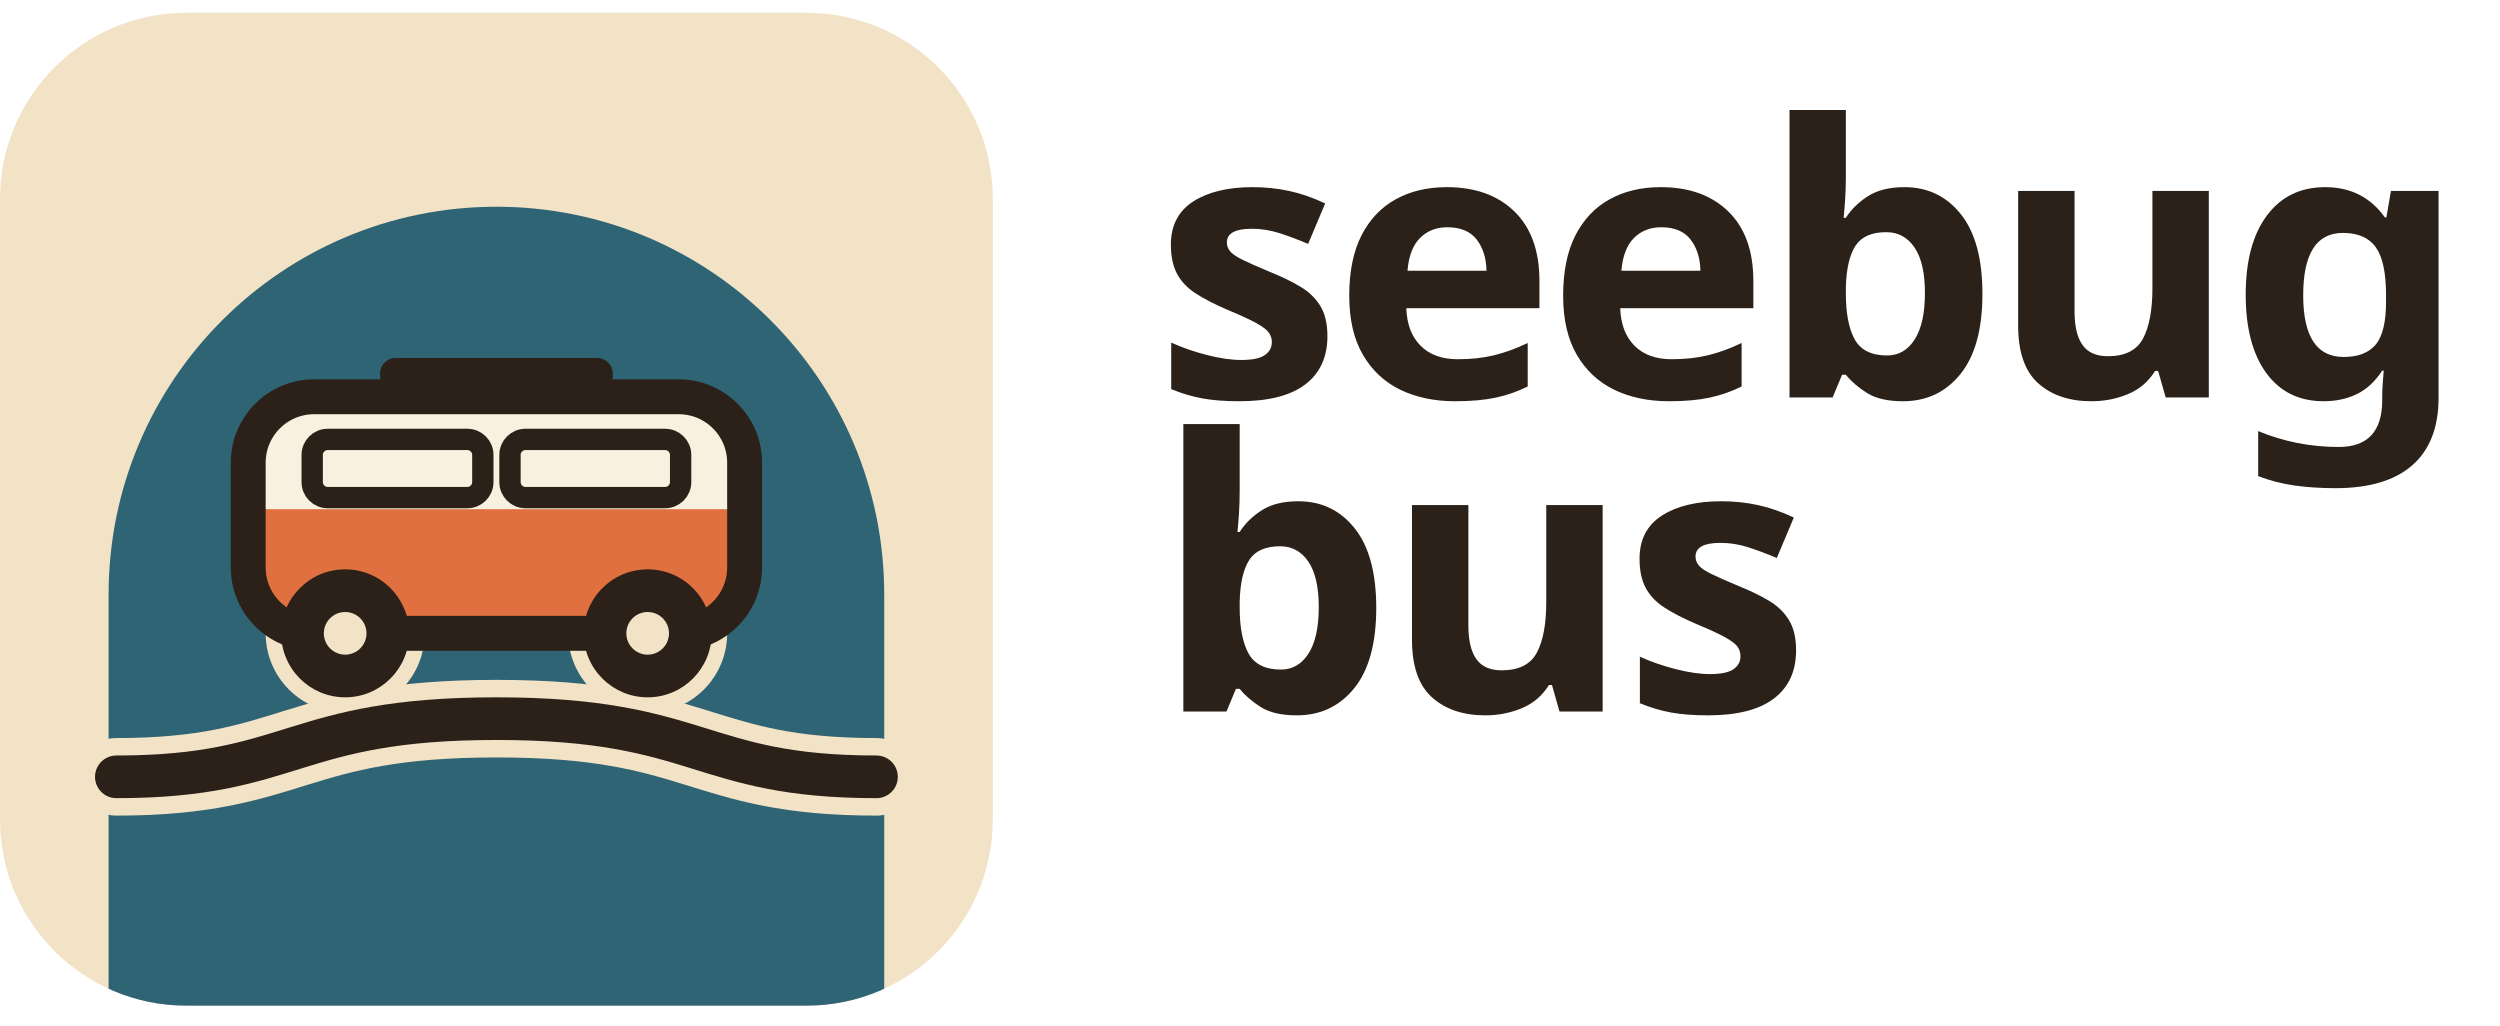
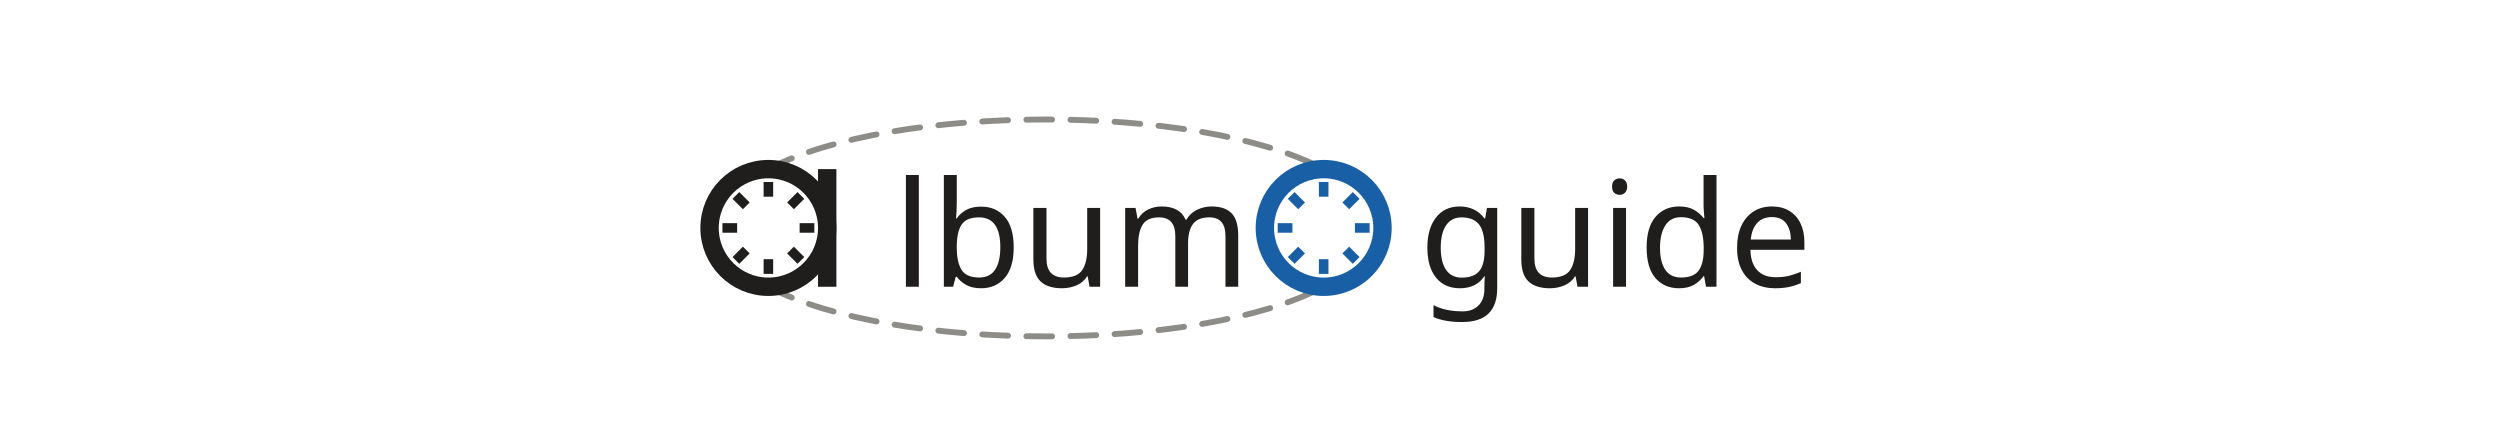
- <svg xmlns="http://www.w3.org/2000/svg" width="780" height="320" viewBox="0 0 780 320" role="img">
-   <defs>
-     <clipPath id="bc">
-       <rect x="128" y="198" width="256" height="122" rx="34" />
-     </clipPath>
-     <clipPath id="bd">
-       <rect width="512" height="512" rx="96" />
-     </clipPath>
-   </defs>
-   <g transform="translate(0,4) scale(0.605)">
-     <rect width="512" height="512" rx="96" fill="#F2E3C6" />
-     <g clip-path="url(#bd)">
-       <path d="M56 512 L56 300 A200 200 0 0 1 456 300 L456 512 Z" fill="#2F6475" />
-     </g>
-     <circle cx="178" cy="320" r="41" fill="#F2E3C6" />
-     <circle cx="334" cy="320" r="41" fill="#F2E3C6" />
-     <path d="M60 394 C152 394 150 364 256 364 C362 364 360 394 452 394" fill="none" stroke="#F2E3C6" stroke-width="40" stroke-linecap="round" />
-     <path d="M60 394 C152 394 150 364 256 364 C362 364 360 394 452 394" fill="none" stroke="#2B2118" stroke-width="22" stroke-linecap="round" />
-     <rect x="196" y="178" width="120" height="17" rx="8" fill="#2B2118" />
-     <g clip-path="url(#bc)">
-       <rect x="128" y="198" width="256" height="122" fill="#E0703F" />
-       <rect x="128" y="198" width="256" height="58" fill="#F8F1E0" />
-     </g>
-     <rect x="128" y="198" width="256" height="122" rx="34" fill="none" stroke="#2B2118" stroke-width="18" />
-     <rect x="161" y="220" width="88" height="30" rx="8" fill="#F8F1E0" stroke="#2B2118" stroke-width="11" />
-     <rect x="263" y="220" width="88" height="30" rx="8" fill="#F8F1E0" stroke="#2B2118" stroke-width="11" />
-     <circle cx="178" cy="320" r="33" fill="#2B2118" />
-     <circle cx="334" cy="320" r="33" fill="#2B2118" />
-     <circle cx="178" cy="320" r="11" fill="#F2E3C6" />
-     <circle cx="334" cy="320" r="11" fill="#F2E3C6" />
-   </g>
-   <g transform="translate(360,124)">
-     <text x="0" y="0" font-family="Outfit" font-weight="700" font-size="118" letter-spacing="-3" fill="#2B2118">seebug</text>
-     <text x="0" y="98" font-family="Outfit" font-weight="700" font-size="118" letter-spacing="-3" fill="#2B2118">bus</text>
+ <svg xmlns="http://www.w3.org/2000/svg" width="680" height="120" viewBox="0 0 680 120" role="img">
+   <g transform="translate(-3.0,0)">
+     <path d="M212 46 C246 28, 329.04 28, 363.04 46" fill="none" stroke="#8E8C86" stroke-width="1.6" stroke-dasharray="7 5" stroke-linecap="round" />
+     <path d="M212 78 C246 96, 329.04 96, 363.04 78" fill="none" stroke="#8E8C86" stroke-width="1.6" stroke-dasharray="7 5" stroke-linecap="round" />
+     <circle cx="212" cy="62" r="16" fill="none" stroke="#1F1E1C" stroke-width="5" />
+     <line x1="224.50" y1="62.00" x2="220.50" y2="62.00" stroke="#1F1E1C" stroke-width="2.60" />
+     <line x1="220.84" y1="70.84" x2="218.01" y2="68.01" stroke="#1F1E1C" stroke-width="2.60" />
+     <line x1="212.00" y1="74.50" x2="212.00" y2="70.50" stroke="#1F1E1C" stroke-width="2.60" />
+     <line x1="203.16" y1="70.84" x2="205.99" y2="68.01" stroke="#1F1E1C" stroke-width="2.60" />
+     <line x1="199.50" y1="62.00" x2="203.50" y2="62.00" stroke="#1F1E1C" stroke-width="2.60" />
+     <line x1="203.16" y1="53.16" x2="205.99" y2="55.99" stroke="#1F1E1C" stroke-width="2.60" />
+     <line x1="212.00" y1="49.50" x2="212.00" y2="53.50" stroke="#1F1E1C" stroke-width="2.60" />
+     <line x1="220.84" y1="53.16" x2="218.01" y2="55.99" stroke="#1F1E1C" stroke-width="2.60" />
+     <line x1="228" y1="46" x2="228" y2="78" stroke="#1F1E1C" stroke-width="5" />
+     <text x="246" y="78" font-family="Jost Medium, Jost" font-size="40" fill="#1F1E1C">lbum</text>
+     <circle cx="363.04" cy="62" r="16" fill="none" stroke="#185FA5" stroke-width="5" />
+     <line x1="375.54" y1="62.00" x2="371.54" y2="62.00" stroke="#185FA5" stroke-width="2.60" />
+     <line x1="371.88" y1="70.84" x2="369.05" y2="68.01" stroke="#185FA5" stroke-width="2.60" />
+     <line x1="363.04" y1="74.50" x2="363.04" y2="70.50" stroke="#185FA5" stroke-width="2.60" />
+     <line x1="354.20" y1="70.84" x2="357.03" y2="68.01" stroke="#185FA5" stroke-width="2.60" />
+     <line x1="350.54" y1="62.00" x2="354.54" y2="62.00" stroke="#185FA5" stroke-width="2.60" />
+     <line x1="354.20" y1="53.16" x2="357.03" y2="55.99" stroke="#185FA5" stroke-width="2.60" />
+     <line x1="363.04" y1="49.50" x2="363.04" y2="53.50" stroke="#185FA5" stroke-width="2.60" />
+     <line x1="371.88" y1="53.16" x2="369.05" y2="55.99" stroke="#185FA5" stroke-width="2.60" />
+     <text x="389.04" y="78" font-family="Jost Medium, Jost" font-size="40" fill="#1F1E1C">guide</text>
  </g>
</svg>
